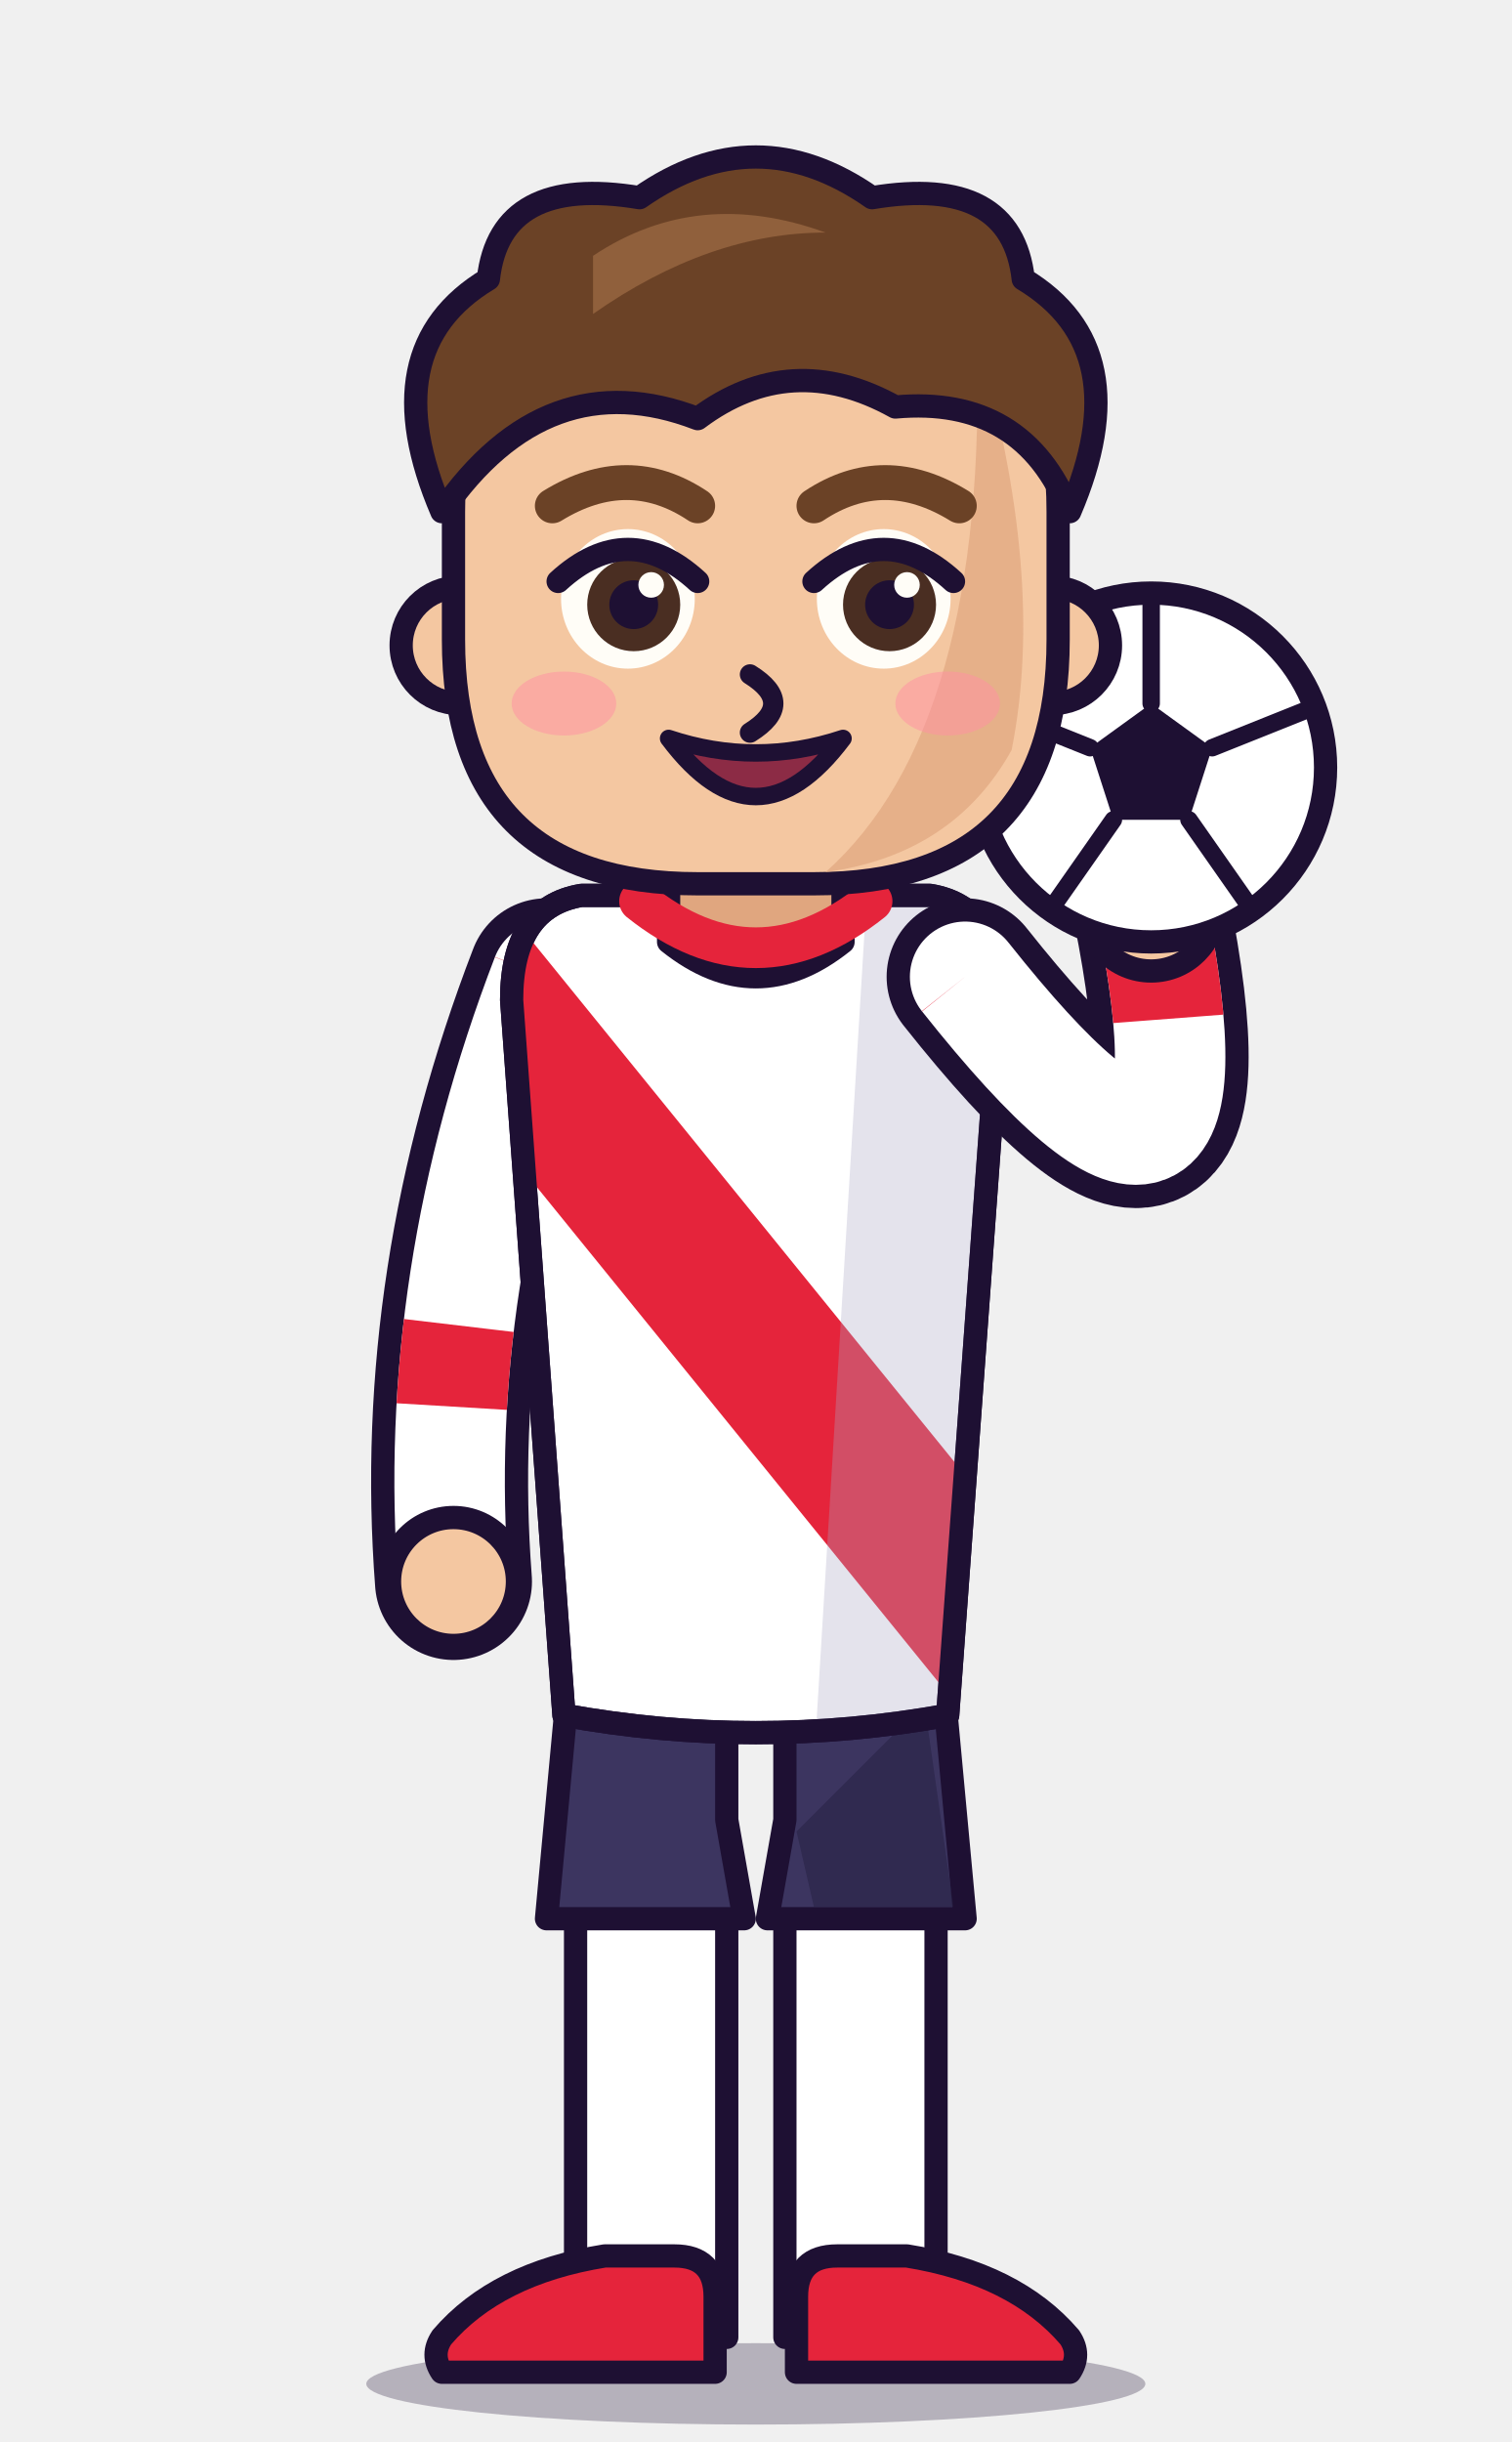
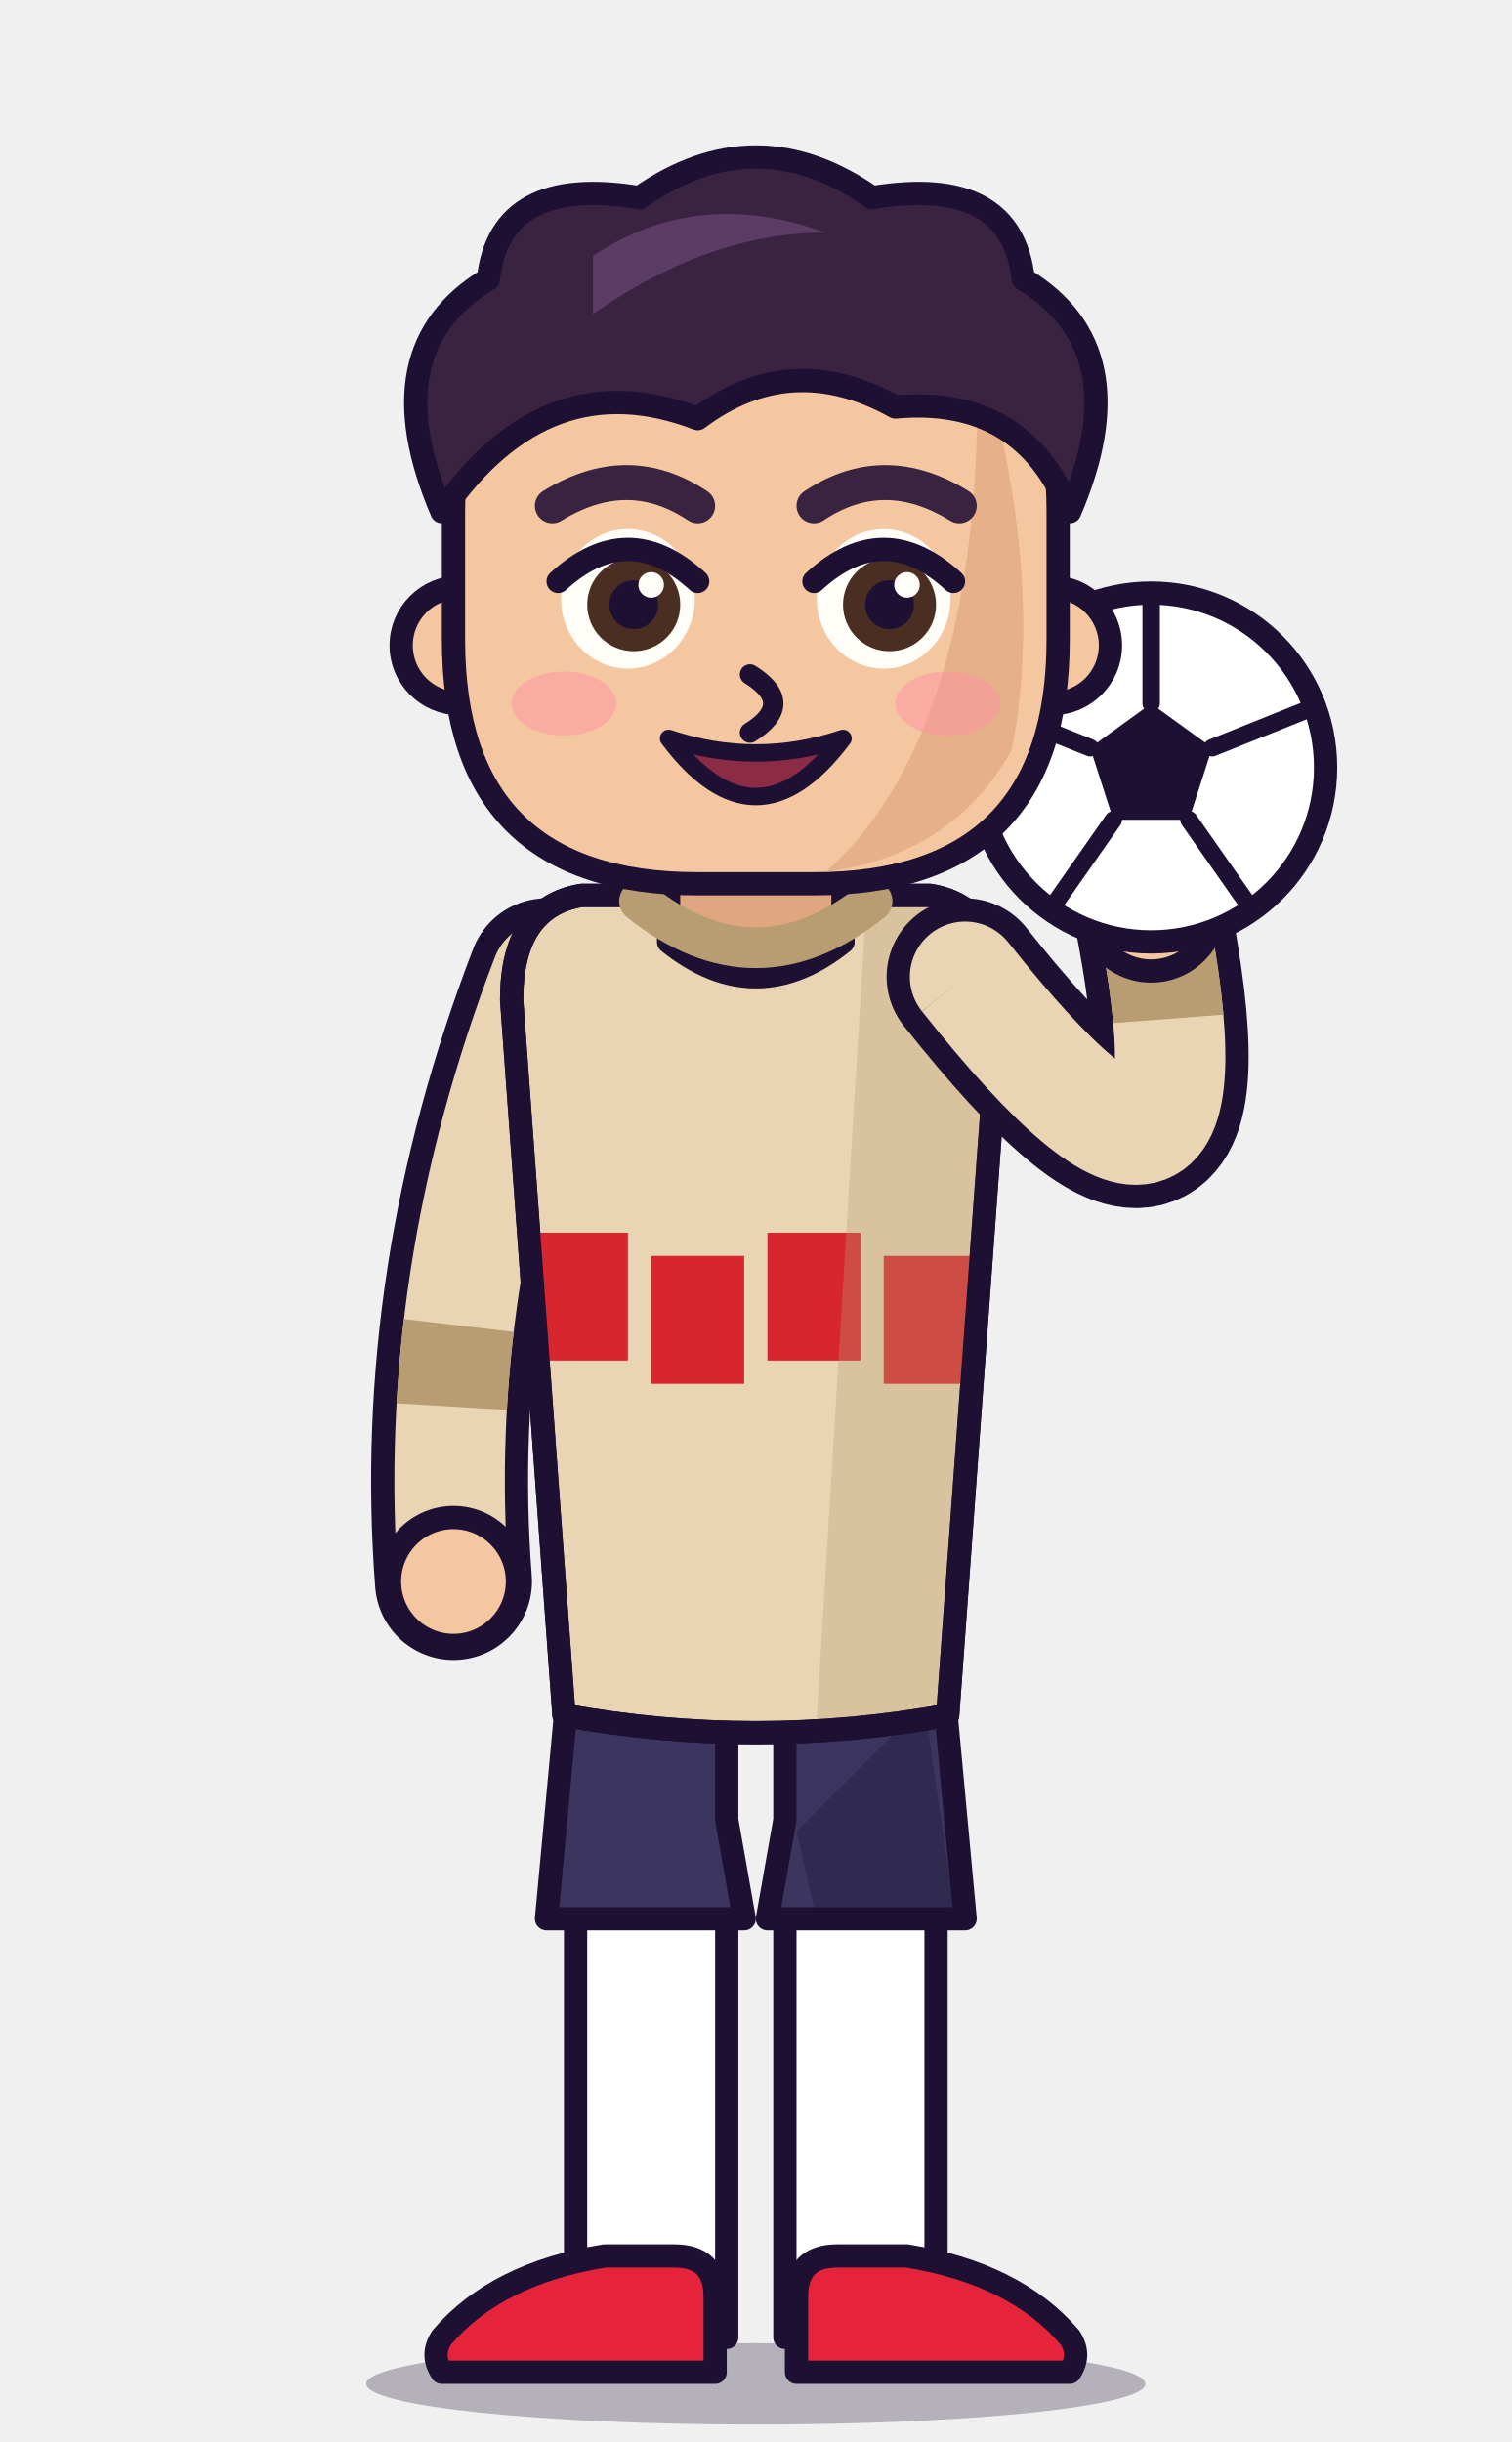
<svg xmlns="http://www.w3.org/2000/svg" viewBox="0 0 260 420" role="img" aria-label="Chino">
  <ellipse cx="130" cy="410" rx="67" ry="7" fill="#1E1033" opacity="0.28" />
  <path d="M99 326h26v76h-26z" fill="#FFFFFF" stroke="#1E1033" stroke-width="4" stroke-linejoin="round" stroke-linecap="round" />
  <path d="M135 326h26v76h-26z" fill="#FFFFFF" stroke="#1E1033" stroke-width="4" stroke-linejoin="round" stroke-linecap="round" />
  <path d="M98 287L94 330H128L125 313L125 287Z" fill="#3C3560" stroke="#1E1033" stroke-width="4" stroke-linejoin="round" stroke-linecap="round" />
  <path d="M162 287L166 330H132L135 313L135 287Z" fill="#3C3560" stroke="#1E1033" stroke-width="4" stroke-linejoin="round" stroke-linecap="round" />
  <path d="M137 315L140 328H164L159 293Z" fill="#262043" opacity="0.55" />
  <path d="M123 408v-13q0 -7 -7 -7h-12q-18.6 3 -28 14q-2 3 0 6z" fill="#E5243B" stroke="#1E1033" stroke-width="4" stroke-linejoin="round" stroke-linecap="round" />
  <path d="M137 408v-13q0 -7 7 -7h12q18.6 3 28 14q2 3 0 6z" fill="#E5243B" stroke="#1E1033" stroke-width="4" stroke-linejoin="round" stroke-linecap="round" />
  <path d="M94 168Q74 220 78 272" fill="none" stroke="#1E1033" stroke-width="27" stroke-linecap="round" />
-   <path d="M94 168Q74 220 78 272" fill="none" stroke="#FFFFFF" stroke-width="19" stroke-linecap="round" />
-   <path d="M94 168Q74 220 78 272" fill="none" stroke="#E5243B" stroke-width="19" stroke-linecap="butt" stroke-dasharray="0 62 14 400" />
+   <path d="M94 168Q74 220 78 272" fill="none" stroke="#E9D5B3" stroke-width="19" stroke-linecap="round" />
+   <path d="M94 168Q74 220 78 272" fill="none" stroke="#B89C72" stroke-width="19" stroke-linecap="butt" stroke-dasharray="0 62 14 400" />
  <circle cx="78" cy="272" r="11" fill="#F4C7A1" stroke="#1E1033" stroke-width="4" stroke-linejoin="round" stroke-linecap="round" />
  <clipPath id="torso">
    <path d="M100 154Q88 156 88 172L97 295Q130 301 163 295L172 172Q172 156 160 154Z" />
  </clipPath>
-   <path d="M100 154Q88 156 88 172L97 295Q130 301 163 295L172 172Q172 156 160 154Z" fill="#FFFFFF" stroke="#1E1033" stroke-width="4" stroke-linejoin="round" stroke-linecap="round" />
+   <path d="M100 154Q88 156 88 172L97 295Q130 301 163 295L172 172Q172 156 160 154Z" fill="#E9D5B3" stroke="#1E1033" stroke-width="4" stroke-linejoin="round" stroke-linecap="round" />
  <g clip-path="url(#torso)">
-     <path d="M70 156L186 299" stroke="#E5243B" stroke-width="26" />
-     <path d="M149.32 150H178V305H139.9Z" fill="#A9A6C4" opacity="0.32" />
+     <path d="M92 212h16v22h-16z" fill="#D8262F" opacity="1" />
+     <path d="M112 216h16v22h-16z" fill="#D8262F" opacity="1" />
+     <path d="M132 212h16v22h-16z" fill="#D8262F" opacity="1" />
+     <path d="M152 216h16v22h-16z" fill="#D8262F" opacity="1" />
+     <path d="M149.32 150H178V305H139.9Z" fill="#B89C72" opacity="0.32" />
  </g>
  <path d="M100 154Q88 156 88 172L97 295Q130 301 163 295L172 172Q172 156 160 154Z" fill="none" stroke="#1E1033" stroke-width="4" stroke-linejoin="round" stroke-linecap="round" />
  <path d="M115 146h30v16q-15 12 -30 0z" fill="#E0A67F" stroke="#1E1033" stroke-width="4" stroke-linejoin="round" stroke-linecap="round" />
-   <path d="M110 155q20 16 40 0" fill="none" stroke="#E5243B" stroke-width="7" stroke-linecap="round" />
+   <path d="M110 155q20 16 40 0" fill="none" stroke="#B89C72" stroke-width="7" stroke-linecap="round" />
  <path d="M166 168Q212 226 198 156" fill="none" stroke="#1E1033" stroke-width="27" stroke-linecap="round" />
-   <path d="M166 168Q212 226 198 156" fill="none" stroke="#FFFFFF" stroke-width="19" stroke-linecap="round" />
-   <path d="M166 168Q212 226 198 156" fill="none" stroke="#E5243B" stroke-width="19" stroke-linecap="butt" stroke-dasharray="0 62 14 400" />
+   <path d="M166 168Q212 226 198 156" fill="none" stroke="#E9D5B3" stroke-width="19" stroke-linecap="round" />
+   <path d="M166 168Q212 226 198 156" fill="none" stroke="#B89C72" stroke-width="19" stroke-linecap="butt" stroke-dasharray="0 62 14 400" />
  <circle cx="198" cy="156" r="11" fill="#F4C7A1" stroke="#1E1033" stroke-width="4" stroke-linejoin="round" stroke-linecap="round" />
  <circle cx="198" cy="132" r="30" fill="#FFFFFF" stroke="#1E1033" stroke-width="4" stroke-linejoin="round" stroke-linecap="round" />
  <path d="M198 121l10.5 7.6l-4 12.4h-13l-4 -12.4z" fill="#1E1033" />
  <path d="M198 121V103M208.5 128.6L225 122M204.5 141L215 156M191.5 141L181 156M187.5 128.6L171 122" fill="none" stroke="#1E1033" stroke-width="3" stroke-linecap="round" stroke-linejoin="round" />
  <circle cx="79" cy="111" r="10" fill="#F4C7A1" stroke="#1E1033" stroke-width="4" stroke-linejoin="round" stroke-linecap="round" />
  <circle cx="181" cy="111" r="10" fill="#F4C7A1" stroke="#1E1033" stroke-width="4" stroke-linejoin="round" stroke-linecap="round" />
  <path d="M120 46h20q42 0 42 42v22q0 42 -42 42h-20q-42 0 -42 -42v-22q0 -42 42 -42z" fill="#F4C7A1" stroke="#1E1033" stroke-width="4" stroke-linejoin="round" stroke-linecap="round" />
  <path d="M168 58Q180 99 174 129Q164 147 142 150Q170 125 168 58Z" fill="#E0A67F" opacity="0.7" />
  <ellipse cx="97" cy="121" rx="9" ry="5.5" fill="#FF8FA3" opacity="0.5" />
  <ellipse cx="163" cy="121" rx="9" ry="5.5" fill="#FF8FA3" opacity="0.5" />
  <ellipse cx="108" cy="103" rx="11.5" ry="12" fill="#FFFDF7" />
  <circle cx="109" cy="104" r="8" fill="#4A2E22" />
  <circle cx="109" cy="104" r="4.2" fill="#1E1033" />
  <circle cx="112" cy="100.6" r="2.2" fill="#FFFDF7" />
  <path d="M96 100Q108 89 120 100" fill="none" stroke="#1E1033" stroke-width="4" stroke-linecap="round" stroke-linejoin="round" />
  <ellipse cx="152" cy="103" rx="11.5" ry="12" fill="#FFFDF7" />
  <circle cx="153" cy="104" r="8" fill="#4A2E22" />
  <circle cx="153" cy="104" r="4.2" fill="#1E1033" />
  <circle cx="156" cy="100.6" r="2.2" fill="#FFFDF7" />
  <path d="M140 100Q152 89 164 100" fill="none" stroke="#1E1033" stroke-width="4" stroke-linecap="round" stroke-linejoin="round" />
-   <path d="M120 87Q108 79 95 87" fill="none" stroke="#6B4226" stroke-width="6" stroke-linecap="round" stroke-linejoin="round" />
-   <path d="M140 87Q152 79 165 87" fill="none" stroke="#6B4226" stroke-width="6" stroke-linecap="round" stroke-linejoin="round" />
+   <path d="M120 87Q108 79 95 87" fill="none" stroke="#3A2340" stroke-width="6" stroke-linecap="round" stroke-linejoin="round" />
+   <path d="M140 87Q152 79 165 87" fill="none" stroke="#3A2340" stroke-width="6" stroke-linecap="round" stroke-linejoin="round" />
  <path d="M129 116q8 5 0 10" fill="none" stroke="#1E1033" stroke-width="3.5" stroke-linecap="round" stroke-linejoin="round" />
  <path d="M115 127q15 20 30 0q-15 5 -30 0z" fill="#8C2B45" stroke="#1E1033" stroke-width="3" stroke-linejoin="round" stroke-linecap="round" />
-   <path d="M76 88Q64 60 84 48Q86 30 110 34Q130 20 150 34Q174 30 176 48Q196 60 184 88Q176 68 154 70Q136 60 120 72Q94 62 76 88Z" fill="#6B4226" stroke="#1E1033" stroke-width="4" stroke-linejoin="round" stroke-linecap="round" />
-   <path d="M102 44Q120 32 142 40Q122 40 102 54Z" fill="#96653F" opacity="0.85" />
+   <path d="M76 88Q64 60 84 48Q86 30 110 34Q130 20 150 34Q174 30 176 48Q196 60 184 88Q176 68 154 70Q136 60 120 72Q94 62 76 88Z" fill="#3A2340" stroke="#1E1033" stroke-width="4" stroke-linejoin="round" stroke-linecap="round" />
+   <path d="M102 44Q120 32 142 40Q122 40 102 54Z" fill="#62406B" opacity="0.85" />
</svg>
